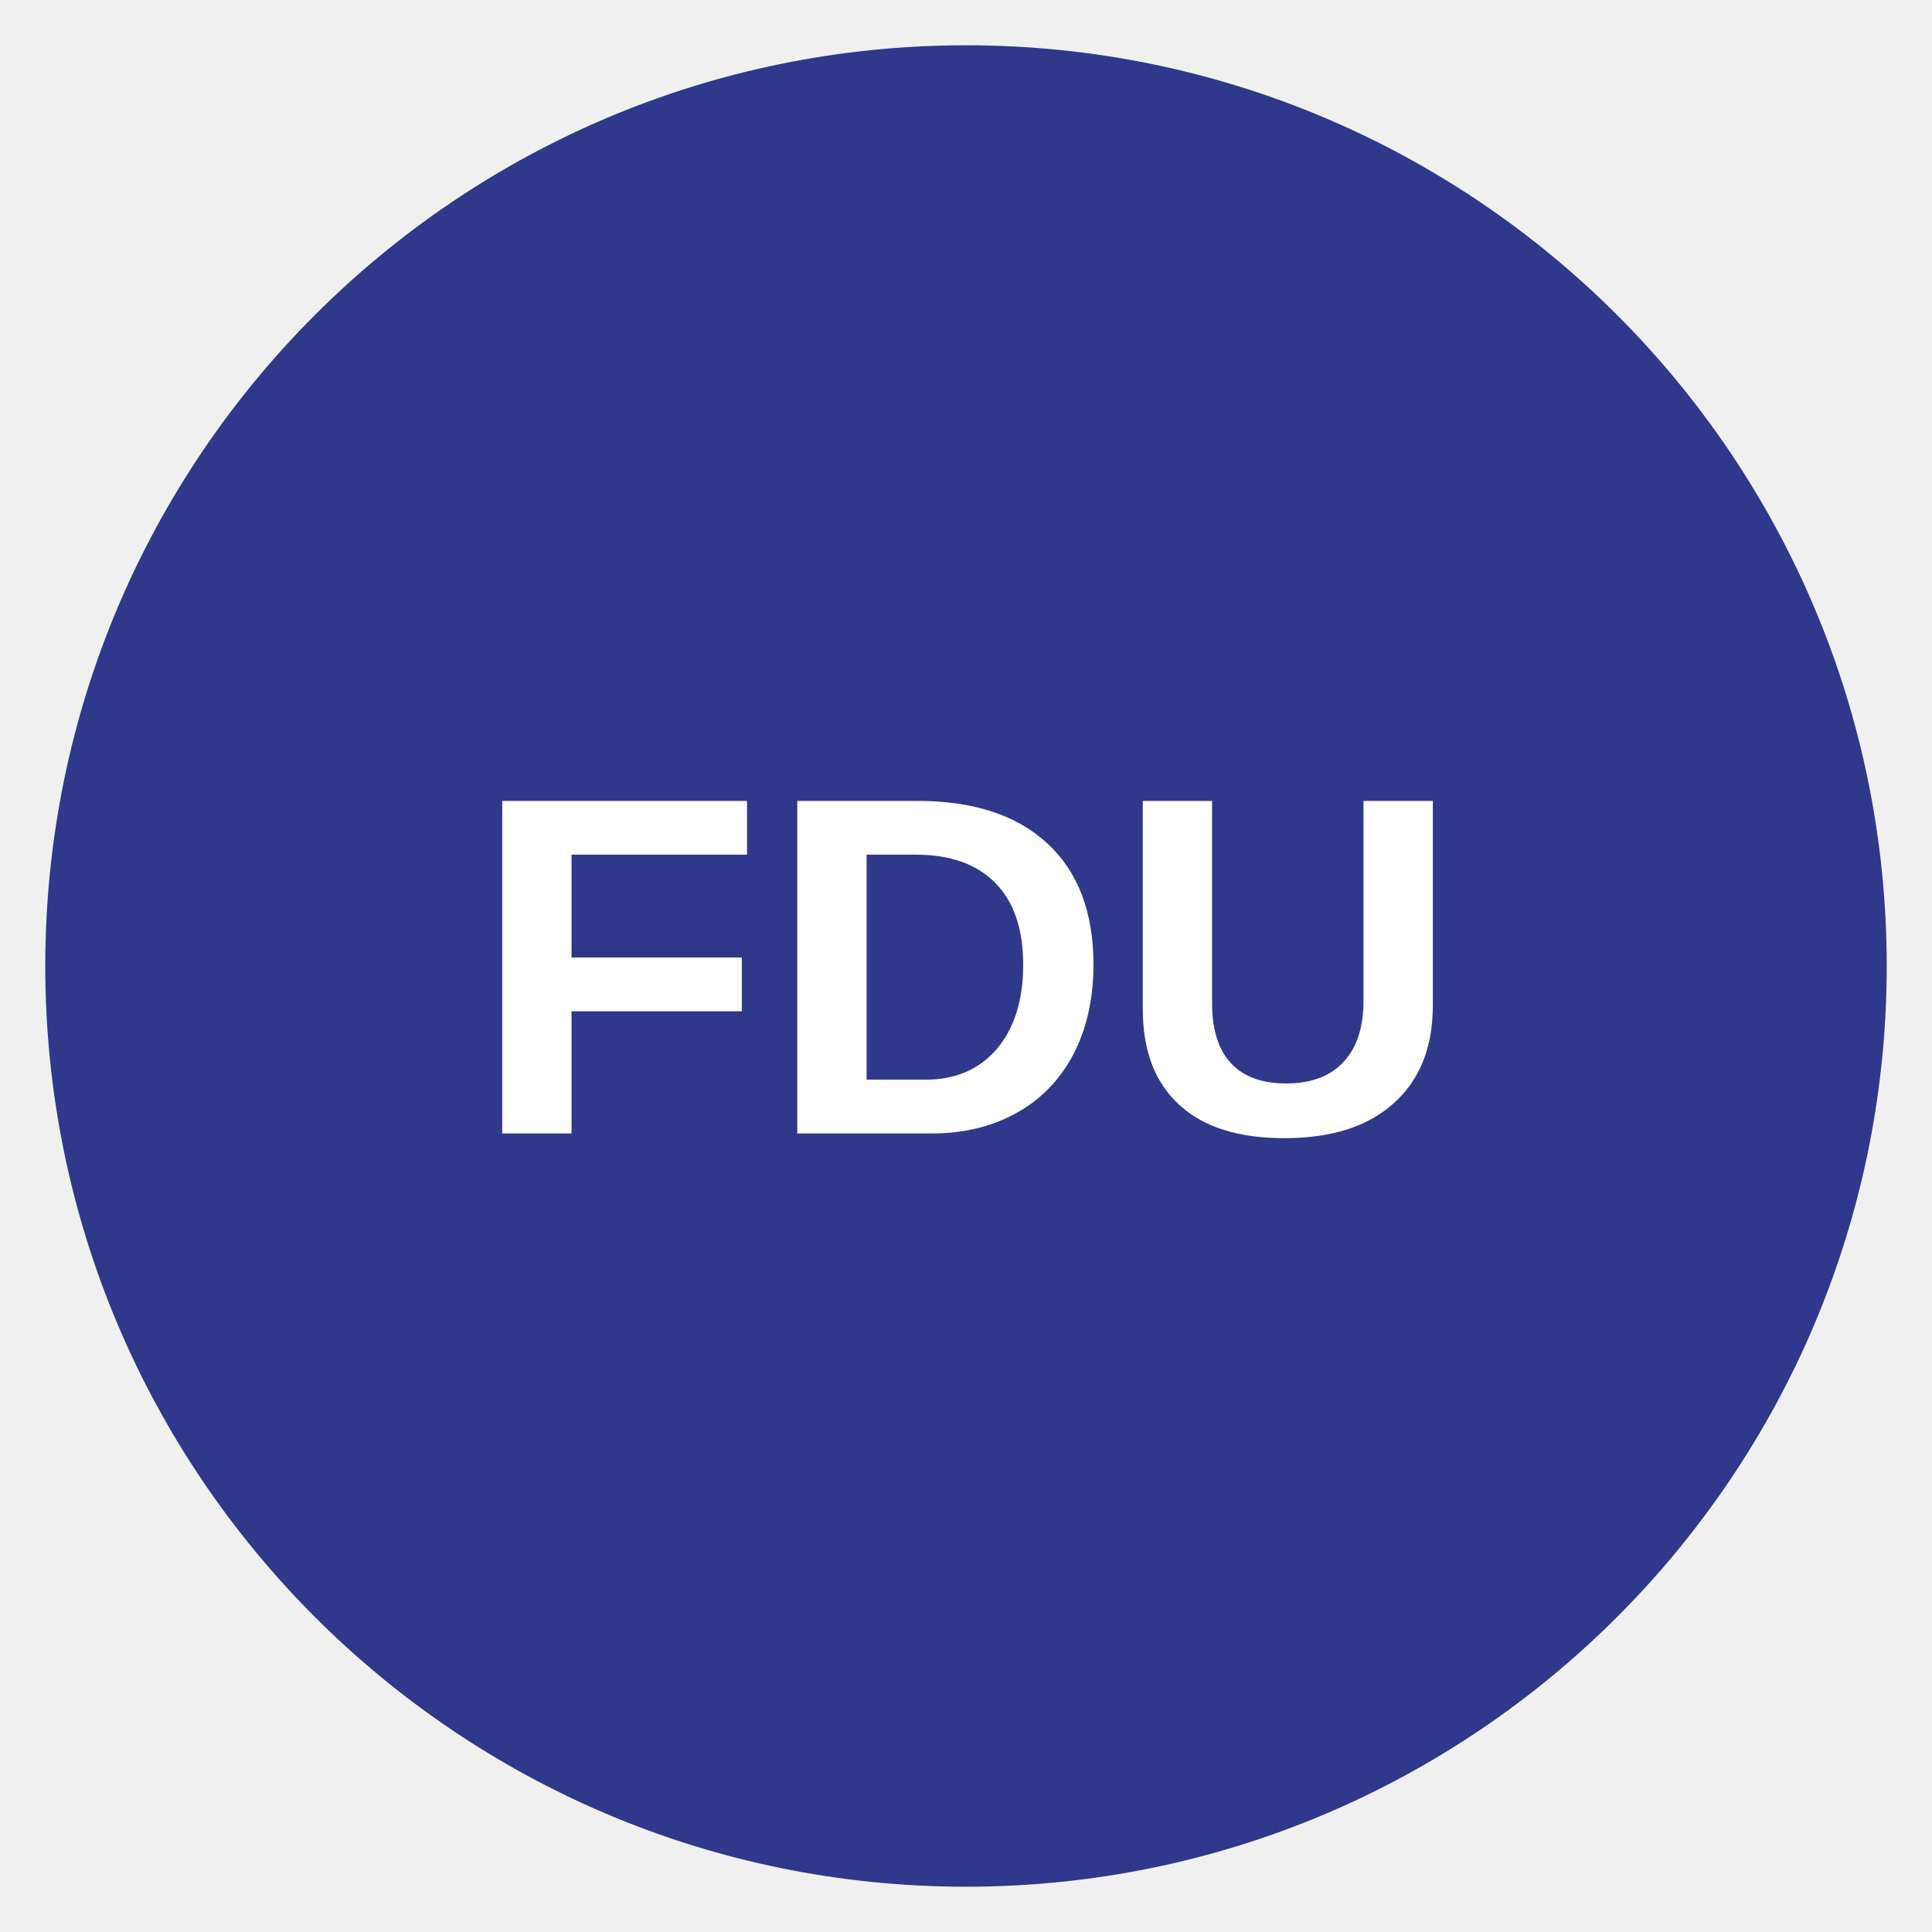
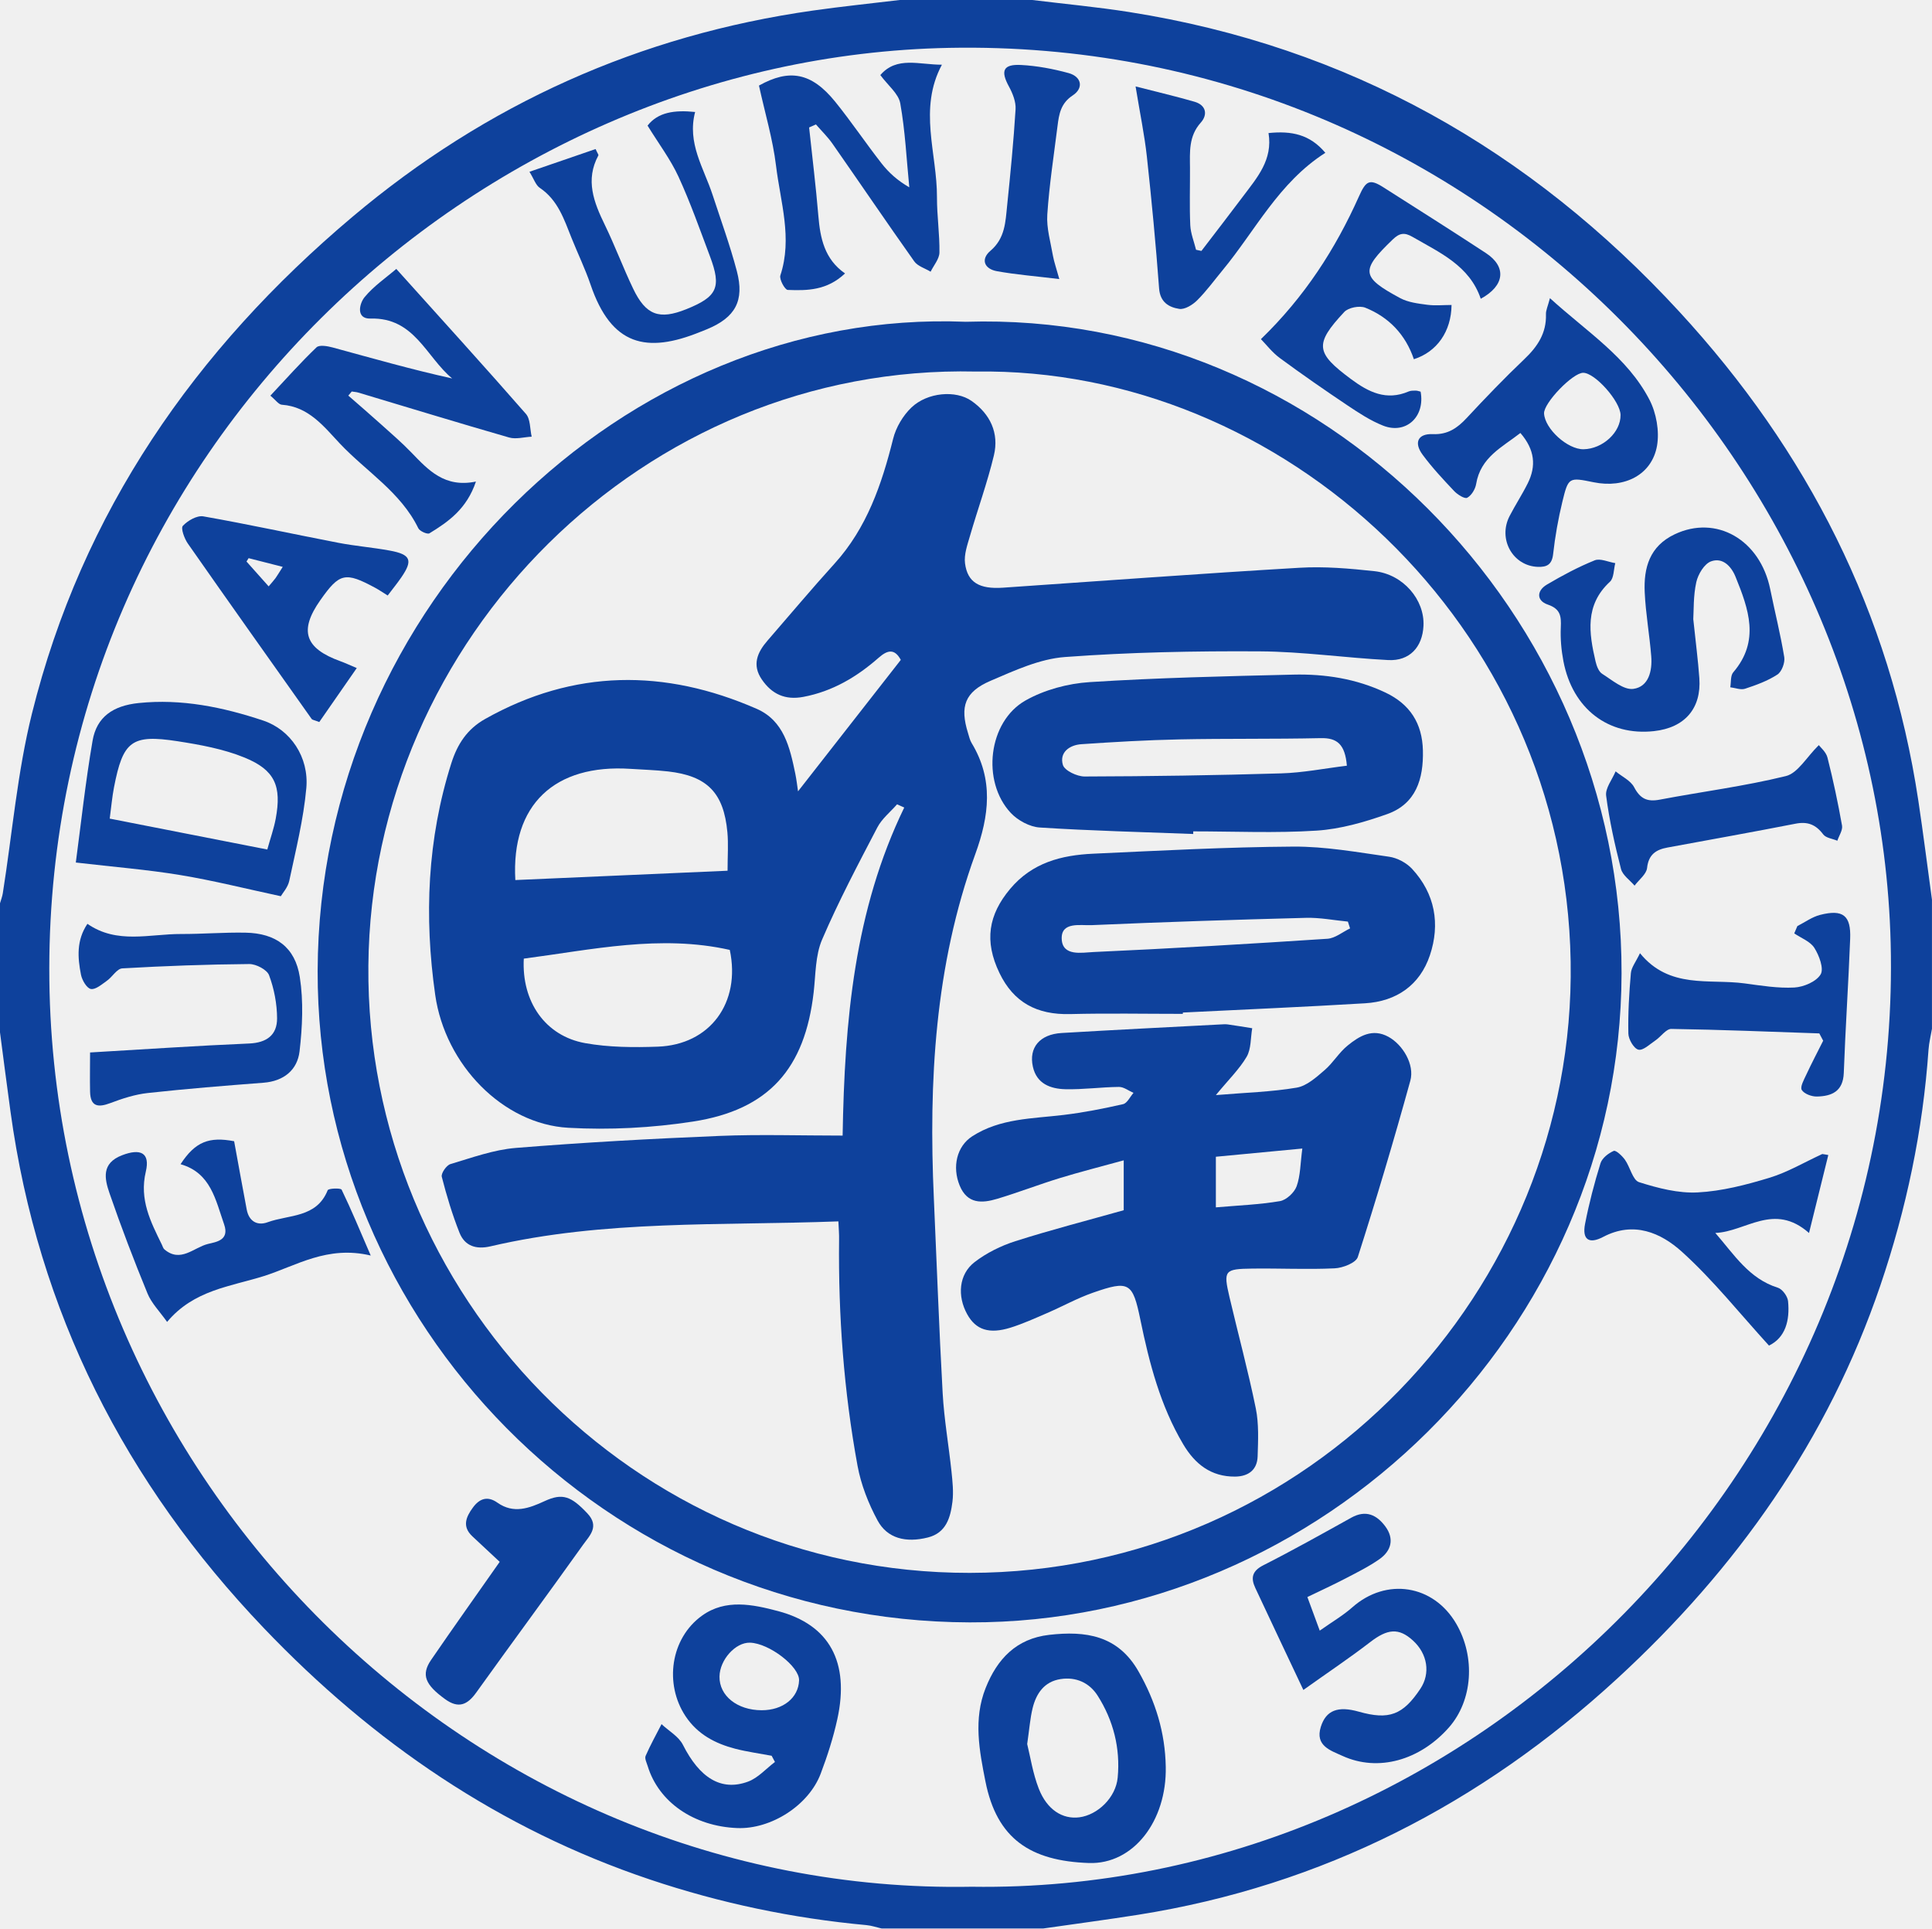
- <svg xmlns="http://www.w3.org/2000/svg" width="64" height="64" viewBox="0 0 64 64">
-   <circle cx="32" cy="32" r="30" fill="#1A237E" stroke="#1A237E" stroke-width="1" opacity="0.9" />
-   <text x="32" y="32" text-anchor="middle" dominant-baseline="central" font-family="Arial, Helvetica, sans-serif" font-weight="bold" font-size="16" fill="white">FDU</text>
+ <svg xmlns="http://www.w3.org/2000/svg" version="1.1" id="图层_1" x="0px" y="0px" viewBox="0 0 539 538" style="enable-background:new 0 0 539 538;" xml:space="preserve">
+   <style type="text/css">
+ 	.st0{fill:#0E419C;}
+ </style>
+   <g>
+     <path class="st0" d="M0,288c0-12,0-24,0-36c0.26-0.93,0.63-1.84,0.78-2.79c2.65-16.73,4.06-33.77,8.13-50.14   C22.89,142.84,54.39,97.52,98.34,60.48c37.31-31.45,80.16-50.69,128.5-57.54C234.87,1.8,242.95,0.97,251,0c12.33,0,24.67,0,37,0   c9.02,1.11,18.08,1.95,27.05,3.36c61.06,9.62,111.8,38.36,153.44,83.57c35.76,38.82,58.8,83.97,66.7,136.45   c1.38,9.19,2.54,18.41,3.8,27.62c0,12,0,24,0,36c-0.33,1.94-0.82,3.88-0.96,5.83c-1.57,22.53-6.19,44.43-13.44,65.78   c-14.65,43.1-40.12,79.05-73.38,109.64c-38.05,34.99-82.29,57.77-133.64,65.91c-8.84,1.4-17.72,2.56-26.57,3.84c-15,0-30,0-45,0   c-1.43-0.32-2.85-0.82-4.3-0.95c-20.62-1.9-40.75-6.13-60.38-12.72C139.37,510.24,103.97,486,73.61,454.2   C34.9,413.67,10.59,365.95,2.93,310.12C1.91,302.75,0.97,295.37,0,288z M271.05,526.35c139.78,2.08,260.09-117.47,256.42-263.2   c-3.39-134.6-117.13-252.57-262.58-249.8c-132.53,2.52-251,112.71-251.14,256.81C13.62,412.93,132.14,528.9,271.05,526.35z" />
+     <path class="st0" d="M269.43,89.77c99.44-3.13,183.22,81.43,182.96,181.83c-0.26,99.4-83.48,181.26-181.85,181   C168.8,452.33,88.35,368.94,88.62,270.84C88.9,168.52,174.63,85.89,269.43,89.77z M272.24,103.65   c-92.64-2.09-168.68,74.6-169.47,165.77c-0.79,91.66,73.88,169.48,167.78,169.37c94.56-0.11,169.13-78.8,167.64-170.51   C436.65,174.13,357.75,102.38,272.24,103.65z" />
+     <path class="st0" d="M215.28,489.81c-3.39-0.64-6.84-1.1-10.17-1.96c-5.59-1.46-10.49-4.02-13.85-9.07   c-5.98-9.01-4.21-21.74,4.61-28.07c6.56-4.71,14.12-3.13,21.19-1.26c14.36,3.8,20.03,14.25,16.54,30.15   c-1.13,5.17-2.77,10.27-4.65,15.23c-3.35,8.84-13.87,15.52-23.25,15.15c-12.13-0.47-21.93-7.23-25-17.28   c-0.29-0.94-0.9-2.13-0.58-2.86c1.32-3.02,2.93-5.91,4.44-8.85c2.03,1.9,4.78,3.43,5.96,5.76c4.64,9.18,10.64,13.06,18.18,10.27   c2.79-1.03,5.02-3.61,7.5-5.48C215.89,490.96,215.59,490.38,215.28,489.81z M212.5,477.11c5.93,0.01,10.26-3.45,10.43-8.33   c0.13-3.86-8.35-10.37-13.7-10.52c-4.04-0.11-8.42,4.76-8.5,9.44C200.64,473.07,205.67,477.1,212.5,477.11z" />
+     <path class="st0" d="M325.23,492.88c0.3,15.12-9.03,27.28-21.46,26.85c-16.28-0.57-25.65-6.72-28.84-22.73   c-1.72-8.64-3.4-17.39,0.04-26.07c3.23-8.15,8.59-13.8,17.73-14.85c10.16-1.16,19.19,0.09,24.95,10.24   C322.39,474.64,325.06,483.36,325.23,492.88z M286.57,486.54c0.88,3.53,1.57,8.18,3.23,12.44c2.31,5.92,6.66,8.6,11.32,8   c5.1-0.66,10.18-5.48,10.7-11.1c0.77-8.16-1.2-15.92-5.59-22.83c-2.28-3.59-6.01-5.31-10.36-4.63c-4.54,0.71-6.78,4.01-7.79,8.12   C287.38,479.43,287.17,482.44,286.57,486.54z" />
+     <path class="st0" d="M363.62,471.45c-4.94-10.47-9.2-19.45-13.41-28.46c-1.29-2.76-0.94-4.71,2.23-6.32   c8.3-4.21,16.42-8.76,24.55-13.28c4.05-2.25,7.11-0.79,9.51,2.46c2.54,3.45,1.66,6.78-1.65,9.11c-2.96,2.08-6.26,3.71-9.48,5.39   c-3.37,1.76-6.83,3.34-10.63,5.18c1.08,2.93,2.09,5.67,3.45,9.37c3.39-2.4,6.49-4.2,9.12-6.53c9.45-8.33,22.58-6.32,28.95,4.59   c5.44,9.33,4.59,21.45-2.03,28.95c-8.14,9.22-19.78,12.46-29.67,7.95c-3.31-1.51-7.74-2.82-6.07-8.12c1.46-4.65,4.8-5.87,10.6-4.23   c8.43,2.38,12.29,0.94,17.18-6.4c2.85-4.29,2.01-9.74-2.1-13.47c-3.95-3.59-7.08-3.25-11.89,0.45   C376.54,462.51,370.51,466.54,363.62,471.45z" />
+     <path class="st0" d="M97.17,110.36c2.96,2.59,5.95,5.15,8.87,7.78c2.97,2.67,6.01,5.28,8.78,8.15c4.69,4.86,9.23,9.86,17.96,8.05   c-2.56,7.62-7.65,11.19-12.97,14.44c-0.58,0.35-2.71-0.59-3.11-1.42c-4.92-10.09-14.54-15.83-21.89-23.63   c-4.45-4.73-8.68-10.29-16.17-10.82c-0.92-0.06-1.75-1.33-3.21-2.53c4.4-4.69,8.46-9.26,12.87-13.48c0.79-0.76,3.08-0.35,4.53,0.04   c11.01,3,21.99,6.14,33.32,8.64c-7.28-6.01-10.49-17.06-22.79-16.71c-4.13,0.12-3.11-4.2-1.64-5.98c2.55-3.1,6.02-5.44,8.84-7.87   c12.5,13.91,24.46,27.06,36.16,40.44c1.28,1.47,1.11,4.21,1.61,6.36c-2.11,0.11-4.38,0.78-6.3,0.23   c-14.05-4.04-28.03-8.33-42.03-12.52c-0.6-0.18-1.25-0.21-1.87-0.31C97.81,109.61,97.49,109.98,97.17,110.36z" />
+     <path class="st0" d="M432.41,83.18c10.41,9.47,21.63,16.5,27.76,28.33c1.92,3.7,2.82,8.75,2.12,12.82   c-1.41,8.1-9.01,11.98-17.67,10.21c-6.9-1.41-7.07-1.45-8.73,5.38c-1.17,4.82-2.04,9.73-2.59,14.66c-0.33,2.91-1.71,3.64-4.23,3.56   c-7-0.22-11.25-7.74-7.91-14.19c1.6-3.09,3.52-6.02,5.07-9.14c2.36-4.75,2.02-9.3-2.06-14.02c-5.06,3.96-11.11,6.74-12.35,14.24   c-0.24,1.43-1.29,3.19-2.49,3.83c-0.7,0.38-2.71-0.88-3.64-1.87c-3.08-3.26-6.17-6.56-8.82-10.16c-2.5-3.4-1.26-5.9,2.86-5.72   c4.15,0.18,6.82-1.67,9.45-4.49c5.21-5.6,10.52-11.13,16.06-16.4c3.69-3.5,6.22-7.26,6.06-12.54   C431.25,86.6,431.81,85.49,432.41,83.18z M452.11,115.75c-0.06-3.79-7.13-11.76-10.43-11.75c-2.93,0-11.06,8.46-10.91,11.35   c0.23,4.31,6.57,10.05,11.02,9.98C447.17,125.23,452.19,120.57,452.11,115.75z" />
+     <path class="st0" d="M472.4,172.73c0.68,6.53,1.34,11.49,1.69,16.46c0.61,8.45-4.08,13.83-12.63,14.77   c-12.75,1.41-22.75-6.22-25.29-19.51c-0.59-3.08-0.87-6.29-0.73-9.42c0.14-3.1-0.05-5.14-3.63-6.37c-3.21-1.1-3.12-3.88-0.24-5.58   c4.28-2.53,8.72-4.9,13.32-6.76c1.55-0.63,3.81,0.47,5.75,0.78c-0.47,1.76-0.36,4.15-1.49,5.19c-7.04,6.49-5.86,14.29-4.01,22.24   c0.29,1.25,0.88,2.84,1.85,3.45c2.76,1.74,5.99,4.55,8.67,4.2c4.3-0.57,5.34-5.04,5.01-9.11c-0.47-5.96-1.55-11.89-1.82-17.86   c-0.31-6.82,1.36-12.83,8.35-16.15c11.6-5.52,23.85,1.47,26.67,15.33c1.28,6.31,2.87,12.57,3.91,18.93   c0.25,1.53-0.69,4.07-1.91,4.86c-2.72,1.78-5.91,2.93-9.03,3.96c-1.2,0.39-2.74-0.24-4.12-0.41c0.25-1.41,0.03-3.24,0.83-4.17   c7.53-8.77,4.27-17.7,0.64-26.65c-1.24-3.06-3.68-5.47-6.85-4.3c-1.87,0.69-3.61,3.6-4.1,5.8   C472.39,166.24,472.55,170.3,472.4,172.73z" />
+     <path class="st0" d="M21.15,240.62c1.44-10.76,2.69-22.45,4.68-34c1.13-6.57,5.66-9.75,12.84-10.49   c11.98-1.24,23.53,1.14,34.77,4.89c7.61,2.54,12.79,10.19,12.02,18.83c-0.78,8.7-2.94,17.3-4.76,25.88   c-0.39,1.83-1.87,3.44-2.36,4.29c-9.75-2.09-18.83-4.38-28.03-5.9C41.04,242.59,31.66,241.85,21.15,240.62z M74.57,236.99   c0.89-3.2,1.84-5.85,2.35-8.59c1.69-9.07-0.18-13.58-8.7-17.06c-5.88-2.4-12.37-3.58-18.7-4.56c-12.81-1.97-15.21-0.06-17.71,12.83   c-0.53,2.72-0.76,5.49-1.2,8.76C45.39,231.27,59.67,234.07,74.57,236.99z" />
+     <path class="st0" d="M225.73,35.56c0.87,8.19,1.89,16.37,2.57,24.57c0.52,6.27,1.69,12.15,7.45,16.15   c-5.03,4.76-10.56,4.82-15.99,4.6c-0.79-0.03-2.4-2.98-2.05-4.05c3.43-10.39,0.01-20.48-1.21-30.6c-0.89-7.38-3.06-14.6-4.76-22.36   c8.4-4.68,14.6-3.75,21.31,4.56c4.49,5.56,8.49,11.52,12.89,17.15c2,2.56,4.44,4.78,7.74,6.68c-0.77-7.82-1.14-15.72-2.52-23.43   c-0.48-2.71-3.43-4.99-5.56-7.89c4.57-5.32,10.83-2.87,17.18-2.89c-6.63,12.36-1.33,24.73-1.38,36.96   c-0.02,5.15,0.77,10.3,0.69,15.44c-0.03,1.8-1.6,3.57-2.46,5.35c-1.55-0.95-3.61-1.53-4.57-2.89   c-7.7-10.86-15.17-21.88-22.79-32.79c-1.35-1.94-3.08-3.61-4.64-5.41C226.99,35,226.36,35.28,225.73,35.56z" />
+     <path class="st0" d="M351.78,94.61c12.25-11.86,20.79-25.17,27.34-39.8c1.94-4.34,2.92-5.04,6.82-2.56   c9.55,6.08,19.11,12.12,28.58,18.33c5.84,3.83,5.33,9.1-1.41,12.77c-3.14-9.25-11.4-12.84-19.01-17.25   c-2.26-1.31-3.63-1.14-5.56,0.72c-8.98,8.64-8.89,10.44,2.08,16.34c2.21,1.19,4.96,1.52,7.51,1.86c2.24,0.3,4.55,0.06,6.83,0.06   c-0.07,7.41-4.1,13.09-10.51,15.13c-2.31-6.83-6.94-11.72-13.55-14.37c-1.6-0.64-4.72-0.04-5.87,1.19   c-8.41,9.01-7.97,11.41,1.86,18.71c4.95,3.68,9.89,6.13,16.1,3.47c0.59-0.25,1.31-0.24,1.97-0.24c0.47,0,0.93,0.19,1.37,0.29   c1.31,7-4.07,12-10.47,9.48c-3.52-1.39-6.78-3.54-9.95-5.66c-6.36-4.26-12.66-8.63-18.82-13.17   C354.94,98.34,353.26,96.12,351.78,94.61z" />
+     <path class="st0" d="M50.37,324.78c4.12-6.32,8.01-7.73,14.95-6.41c1.22,6.67,2.34,12.87,3.51,19.06c0.62,3.3,2.96,4.6,5.84,3.54   c5.94-2.17,13.65-1.16,16.75-8.93c0.21-0.53,3.64-0.66,3.89-0.15c2.7,5.57,5.06,11.3,8.12,18.37c-12.18-2.89-20.75,2.87-29.89,5.75   c-9.22,2.9-19.47,3.85-26.92,12.77c-2.07-2.93-4.35-5.2-5.47-7.94c-3.78-9.21-7.35-18.53-10.59-27.94   c-1.39-4.04-2.35-8.38,3.5-10.62c5.13-1.97,7.87-0.71,6.62,4.57c-1.85,7.8,1.33,13.96,4.48,20.38c0.22,0.45,0.35,1.01,0.7,1.31   c4.52,3.84,8.21-0.54,12.15-1.51c2.28-0.56,6.07-1,4.52-5.45C60.13,334.73,58.82,327.19,50.37,324.78z" />
+     <path class="st0" d="M25.13,293.61c15.48-0.9,29.91-1.89,44.37-2.5c4.93-0.21,7.83-2.39,7.8-7.05c-0.02-4.03-0.82-8.22-2.23-11.99   c-0.58-1.56-3.63-3.15-5.54-3.13c-11.81,0.1-23.63,0.53-35.42,1.21c-1.49,0.09-2.77,2.39-4.29,3.46c-1.41,0.99-3.16,2.53-4.47,2.29   c-1.16-0.22-2.46-2.46-2.76-3.99c-0.93-4.74-1.31-9.56,1.8-14.19c8.26,5.75,17.37,2.81,26.16,2.84c5.99,0.02,11.98-0.49,17.96-0.37   c8.41,0.16,13.84,4.04,15.13,12.38c1.05,6.76,0.73,13.89-0.07,20.73c-0.61,5.19-4.39,8.31-10.03,8.75   c-10.78,0.83-21.56,1.69-32.31,2.87c-3.54,0.39-7.07,1.53-10.42,2.8c-3.46,1.31-5.57,1.01-5.68-3.14   C25.05,300.96,25.13,297.34,25.13,293.61z" />
+     <path class="st0" d="M108.16,166.13c-1.51-0.93-2.46-1.6-3.47-2.14c-8.4-4.53-9.97-4.17-15.33,3.45   c-5.99,8.51-4.34,13.44,5.65,17.04c1.23,0.44,2.42,1.01,4.52,1.89c-3.7,5.33-7.17,10.32-10.46,15.06   c-1.53-0.59-1.95-0.62-2.11-0.84C75.41,184.28,63.84,168,52.4,151.63c-0.97-1.39-2.01-4.27-1.39-4.93   c1.36-1.46,3.95-2.96,5.72-2.65c12.6,2.22,25.12,4.96,37.69,7.38c4.72,0.91,9.55,1.29,14.28,2.16c5.92,1.08,6.56,2.7,3.25,7.5   C110.83,162.72,109.58,164.25,108.16,166.13z M78.88,158.14c-3.57-0.91-6.54-1.67-9.52-2.43c-0.2,0.31-0.39,0.62-0.59,0.94   c2,2.24,3.99,4.47,6.18,6.93c0.92-1.1,1.47-1.68,1.94-2.33C77.46,160.43,77.96,159.58,78.88,158.14z" />
+     <path class="st0" d="M510.07,322.22c-1.7,6.89-3.41,13.78-5.38,21.75c-9.82-8.65-17.61-0.34-26.14-0.01   c5.26,6.05,9.42,12.77,17.43,15.27c1.26,0.39,2.73,2.38,2.86,3.76c0.54,5.41-0.75,10.18-5.32,12.39   c-8.26-9.05-15.62-18.35-24.31-26.19c-5.85-5.28-13.44-8.61-21.96-4.12c-4,2.1-5.89,0.7-5.04-3.65c1.11-5.7,2.58-11.34,4.3-16.89   c0.45-1.45,2.21-2.82,3.7-3.46c0.6-0.26,2.34,1.37,3.12,2.46c1.46,2.05,2.16,5.69,3.94,6.26c5.27,1.67,10.96,3.15,16.39,2.86   c6.73-0.35,13.49-2.11,19.98-4.08c5.12-1.56,9.85-4.38,14.75-6.63C508.96,322.01,509.51,322.12,510.07,322.22z" />
+     <path class="st0" d="M507.56,288.29c-13.76-0.47-27.52-1.04-41.29-1.25c-1.45-0.02-2.88,2.16-4.41,3.19   c-1.55,1.04-3.43,2.9-4.76,2.6c-1.26-0.29-2.78-2.88-2.81-4.49c-0.12-5.62,0.21-11.26,0.7-16.87c0.14-1.6,1.38-3.11,2.54-5.55   c8.22,10.06,19.25,7.09,29.18,8.42c4.61,0.62,9.3,1.4,13.9,1.15c2.6-0.15,6.11-1.64,7.32-3.66c0.96-1.6-0.4-5.26-1.74-7.38   c-1.14-1.82-3.69-2.74-5.62-4.06c0.29-0.68,0.58-1.36,0.87-2.04c2.11-1.07,4.11-2.55,6.34-3.12c6.39-1.63,8.65,0.14,8.39,6.66   c-0.48,12.48-1.33,24.94-1.78,37.42c-0.19,5.16-3.35,6.51-7.51,6.59c-1.46,0.03-3.54-0.74-4.21-1.83   c-0.52-0.84,0.59-2.83,1.22-4.19c1.5-3.22,3.16-6.37,4.75-9.55C508.29,289.63,507.92,288.96,507.56,288.29z" />
+     <path class="st0" d="M139.41,435.71c-2.81-2.63-5.25-4.88-7.66-7.15c-2.89-2.72-1.73-5.39,0.18-7.99c1.83-2.5,4.07-3.33,6.84-1.37   c4.51,3.18,8.83,1.58,13.19-0.44c5-2.31,7.41-1.34,11.91,3.43c3.44,3.64,0.62,6.21-1.15,8.69c-9.86,13.83-19.96,27.49-29.86,41.3   c-2.47,3.45-4.95,4.54-8.69,1.83c-5.53-4.01-6.75-6.77-3.9-10.94C126.47,454.02,132.85,445.08,139.41,435.71z" />
+     <path class="st0" d="M147.71,47.92c6.52-2.24,12.53-4.31,18.45-6.34c0.55,1.22,0.87,1.6,0.78,1.77   c-3.71,6.87-1.27,13.07,1.79,19.37c2.83,5.82,5.09,11.93,7.89,17.77c3.56,7.46,7.3,8.8,14.84,5.77c8.66-3.48,9.88-6.07,6.61-14.75   c-2.81-7.46-5.46-15.01-8.79-22.24c-2.22-4.82-5.5-9.16-8.62-14.23c2.91-3.75,7.54-4.39,13.27-3.8c-2.29,8.7,2.41,15.61,4.85,23.06   c2.32,7.1,4.89,14.13,6.79,21.34c2.18,8.29-0.45,12.93-8.29,16.19c-0.61,0.25-1.23,0.49-1.85,0.74   c-15.1,6.14-24.88,3.85-30.68-13.19c-1.5-4.4-3.54-8.6-5.27-12.92c-2.1-5.24-3.82-10.66-8.91-14.07   C149.46,51.64,148.98,49.97,147.71,47.92z" />
+     <path class="st0" d="M316.81,24.11c6.26,1.61,11.39,2.81,16.43,4.27c3.29,0.95,3.73,3.63,1.77,5.81c-3.42,3.81-3.05,8.2-3.02,12.66   c0.03,5.33-0.16,10.66,0.08,15.98c0.11,2.3,1.05,4.57,1.61,6.85c0.5,0.11,1,0.22,1.5,0.32c3.9-5.1,7.83-10.18,11.68-15.31   c3.87-5.16,8.27-10.11,7.04-17.57c6.41-0.66,11.53,0.36,15.85,5.51c-13.02,8.32-19.51,21.69-28.68,32.77   c-2.33,2.82-4.49,5.81-7.08,8.38c-1.27,1.27-3.47,2.63-5,2.39c-2.86-0.45-5.34-1.83-5.62-5.73c-0.91-12.27-2.08-24.53-3.41-36.76   C319.3,37.64,318.04,31.66,316.81,24.11z" />
+     <path class="st0" d="M507.42,207.87c0.44,0.6,2.02,1.89,2.42,3.48c1.59,6.26,2.93,12.6,4.06,18.96c0.23,1.29-0.84,2.82-1.31,4.23   c-1.34-0.57-3.18-0.76-3.94-1.77c-2.06-2.74-4.35-3.65-7.74-2.98c-11.88,2.33-23.8,4.45-35.71,6.65c-3.21,0.59-5.28,1.94-5.69,5.7   c-0.19,1.75-2.27,3.29-3.49,4.93c-1.31-1.54-3.34-2.9-3.79-4.66c-1.72-6.73-3.25-13.55-4.14-20.42c-0.28-2.11,1.7-4.52,2.64-6.8   c1.77,1.45,4.19,2.56,5.17,4.42c1.69,3.21,3.63,4.14,7.14,3.47c11.73-2.23,23.63-3.73,35.2-6.58   C501.57,215.68,504.01,211.22,507.42,207.87z" />
+     <path class="st0" d="M295.53,77.85c-6.66-0.81-12.09-1.23-17.43-2.2c-3.51-0.64-4.57-3.33-1.77-5.7c4.1-3.48,4.18-8.09,4.65-12.64   c0.92-8.93,1.8-17.87,2.35-26.83c0.13-2.08-0.81-4.43-1.85-6.34c-2.4-4.4-1.63-6.29,3.44-6.01c4.43,0.24,8.89,1.08,13.18,2.25   c3.65,0.99,4.3,4.19,1.17,6.24c-3.32,2.18-3.82,5.19-4.23,8.48c-1.03,8.25-2.31,16.48-2.86,24.76c-0.25,3.79,0.92,7.68,1.58,11.51   C294.08,73.11,294.69,74.8,295.53,77.85z" />
+     <path class="st0" d="M233.9,340.73c-32.86,1.23-65.28-0.46-97.05,6.96c-3.99,0.93-7.17-0.05-8.66-3.8   c-2.01-5.07-3.59-10.32-4.94-15.6c-0.24-0.96,1.3-3.21,2.41-3.54c6.01-1.79,12.07-4.01,18.24-4.51c18.9-1.53,37.85-2.57,56.8-3.35   c11.26-0.46,22.56-0.09,34.38-0.09c0.55-32.14,3.29-62.85,17.19-91.52c-0.67-0.3-1.33-0.6-2-0.9c-1.87,2.14-4.24,4.02-5.51,6.46   c-5.38,10.3-10.83,20.61-15.41,31.28c-1.9,4.43-1.78,9.76-2.35,14.71c-2.44,21.27-12.49,32.78-33.65,36.05   c-11.44,1.77-23.26,2.39-34.81,1.74c-18.19-1.03-34.34-17.53-37.12-37.06c-3.11-21.82-2.23-43.47,4.51-64.69   c1.7-5.34,4.44-9.5,9.42-12.3c24.78-13.93,50.1-14.03,75.73-2.84c7.63,3.33,9.28,10.8,10.79,18.07c0.36,1.76,0.56,3.55,0.77,4.96   c9.53-12.2,19.05-24.36,28.67-36.67c-1.76-3.26-3.76-2.73-6.19-0.59c-6.09,5.35-12.85,9.37-20.99,10.91   c-5.08,0.96-8.79-0.76-11.59-4.85c-2.78-4.05-1.28-7.55,1.57-10.83c6.23-7.17,12.32-14.45,18.7-21.48   c9.04-9.98,13.18-22.11,16.36-34.84c0.79-3.18,2.76-6.5,5.13-8.75c4.44-4.21,12.34-4.9,16.75-1.81c5.2,3.64,7.73,8.97,6.23,15.21   c-1.82,7.57-4.49,14.92-6.66,22.41c-0.73,2.51-1.71,5.23-1.39,7.7c0.7,5.34,4.02,7.22,10.57,6.78c27.57-1.88,55.13-3.94,82.72-5.56   c6.94-0.41,13.99,0.2,20.92,0.95c8.03,0.87,14.05,7.96,13.69,15.26c-0.29,5.96-3.9,9.85-9.84,9.54   c-11.96-0.62-23.9-2.36-35.85-2.43c-18.11-0.11-36.27,0.24-54.33,1.58c-7.06,0.52-14.09,3.78-20.77,6.64   c-7.21,3.1-8.57,7.19-6.29,14.53c0.3,0.95,0.51,1.98,1.01,2.81c6.17,10.17,4.93,20.29,1.02,31.04   c-11.27,31.03-13.02,63.34-11.55,95.98c0.81,18.13,1.45,36.27,2.46,54.38c0.41,7.3,1.69,14.54,2.46,21.82   c0.29,2.8,0.61,5.69,0.27,8.45c-0.55,4.36-1.71,8.67-6.84,9.97c-6.17,1.56-11.35,0.26-14.04-4.72c-2.56-4.73-4.63-10.01-5.6-15.28   c-3.83-20.84-5.38-41.91-5.15-63.11C234.13,344.34,233.99,342.88,233.9,340.73z M202.98,242.91c0-4.13,0.26-7.47-0.05-10.76   c-1.02-11.01-5.65-15.7-16.55-16.94c-3.47-0.39-6.98-0.49-10.47-0.72c-21.17-1.39-33.33,9.98-32.14,31.02   C163.3,244.65,182.84,243.8,202.98,242.91z M146.13,267.43c-0.64,12.02,6,21.59,17.14,23.58c6.6,1.18,13.5,1.22,20.24,0.98   c14.56-0.52,23.22-12.23,20.09-26.99C184.23,260.64,165.2,264.94,146.13,267.43z" />
+     <path class="st0" d="M339.21,305.5c8.37-0.7,15.54-0.89,22.55-2.08c2.8-0.47,5.44-2.87,7.76-4.86c2.38-2.03,4.03-4.93,6.46-6.89   c3.25-2.63,6.9-4.89,11.39-2.42c3.96,2.18,7.34,7.71,6.09,12.24c-4.55,16.49-9.43,32.89-14.65,49.18   c-0.52,1.63-4.19,3.06-6.47,3.16c-7.63,0.36-15.3-0.03-22.94,0.07c-7.84,0.1-8.13,0.51-6.39,7.97c2.43,10.35,5.22,20.63,7.34,31.04   c0.88,4.32,0.65,8.92,0.51,13.38c-0.12,3.76-2.56,5.6-6.28,5.64c-6.73,0.06-11.21-3.51-14.48-9.02   c-6.38-10.75-9.46-22.64-11.95-34.73c-2.14-10.41-3.12-11.09-13.29-7.53c-4.37,1.53-8.47,3.82-12.74,5.66   c-3.35,1.45-6.7,2.97-10.17,4.06c-6.02,1.88-9.71,0.61-12.11-3.72c-2.82-5.08-2.36-11.15,2.05-14.55c3.34-2.57,7.37-4.57,11.4-5.85   c9.92-3.16,20.02-5.76,30.21-8.63c0-3.78,0-8.15,0-13.92c-6.5,1.79-12.2,3.23-17.82,4.95c-5.87,1.8-11.61,4.03-17.49,5.79   c-4.21,1.26-8.31,1.49-10.45-3.69c-2.16-5.24-0.8-10.98,3.49-13.75c7.77-5.02,16.74-4.91,25.47-5.96   c5.58-0.67,11.13-1.76,16.62-3.01c1.15-0.26,1.95-2.06,2.91-3.15c-1.35-0.58-2.71-1.67-4.06-1.66c-4.98,0.05-9.97,0.76-14.94,0.64   c-4.14-0.1-8.01-1.49-9.07-6.27c-1.19-5.33,1.92-9.05,8.02-9.41c14.78-0.88,29.58-1.61,44.37-2.39c0.66-0.04,1.34-0.09,2,0   c2.27,0.32,4.53,0.7,6.8,1.06c-0.47,2.69-0.27,5.77-1.56,7.98C345.72,298.33,342.68,301.27,339.21,305.5z M339.21,336.82   c6.35-0.55,12.18-0.77,17.88-1.74c1.79-0.31,4.01-2.38,4.65-4.14c1.07-2.96,1.03-6.33,1.59-10.53c-8.69,0.82-16.37,1.55-24.12,2.29   C339.21,327.64,339.21,331.92,339.21,336.82z" />
+     <path class="st0" d="M329.99,282.84c-10.47,0-20.95-0.2-31.42,0.06c-9.33,0.24-15.79-3.27-19.74-11.47   c-4.3-8.93-3.07-16.24,3-23.47c6.15-7.32,14.29-9.39,23.12-9.8c18.61-0.85,37.23-1.86,55.84-1.98c8.91-0.06,17.85,1.56,26.73,2.82   c2.28,0.32,4.85,1.69,6.42,3.38c6.43,6.94,7.9,15.4,4.98,24.12c-2.79,8.32-9.33,12.87-18.1,13.39   c-16.93,1.02-33.87,1.74-50.81,2.58C330.01,282.61,330,282.73,329.99,282.84z M376.65,259c-0.2-0.63-0.41-1.26-0.61-1.9   c-3.89-0.37-7.79-1.15-11.67-1.05c-19.96,0.52-39.91,1.17-59.86,2.04c-3.1,0.13-8.46-1.02-8.31,3.79c0.15,5.02,5.68,3.85,8.87,3.71   c21.77-0.98,43.52-2.27,65.26-3.7C372.48,261.75,374.54,260.01,376.65,259z" />
+     <path class="st0" d="M332.89,232.66c-14.28-0.55-28.57-0.89-42.82-1.81c-2.81-0.18-6.13-1.98-8.09-4.08   c-8.22-8.8-6.28-25.48,4.13-31.36c5.28-2.98,11.81-4.73,17.89-5.12c18.9-1.21,37.86-1.64,56.81-2.09c8.86-0.21,17.55,1.14,25.7,5   c6.86,3.25,10.28,8.6,10.46,16.16c0.19,7.92-1.91,14.88-9.96,17.75c-6.33,2.25-13.04,4.18-19.69,4.61   c-11.43,0.74-22.94,0.21-34.42,0.21C332.91,232.16,332.9,232.41,332.89,232.66z M375.76,213.61c-0.51-5.96-2.7-7.8-7.31-7.69   c-13.13,0.29-26.28,0.08-39.41,0.35c-9.13,0.19-18.25,0.72-27.36,1.34c-3.32,0.23-6.18,2.3-5.15,5.78   c0.47,1.59,3.95,3.24,6.07,3.23c18.28-0.05,36.56-0.32,54.83-0.87C363.46,215.58,369.45,214.38,375.76,213.61z" />
+   </g>
</svg>
